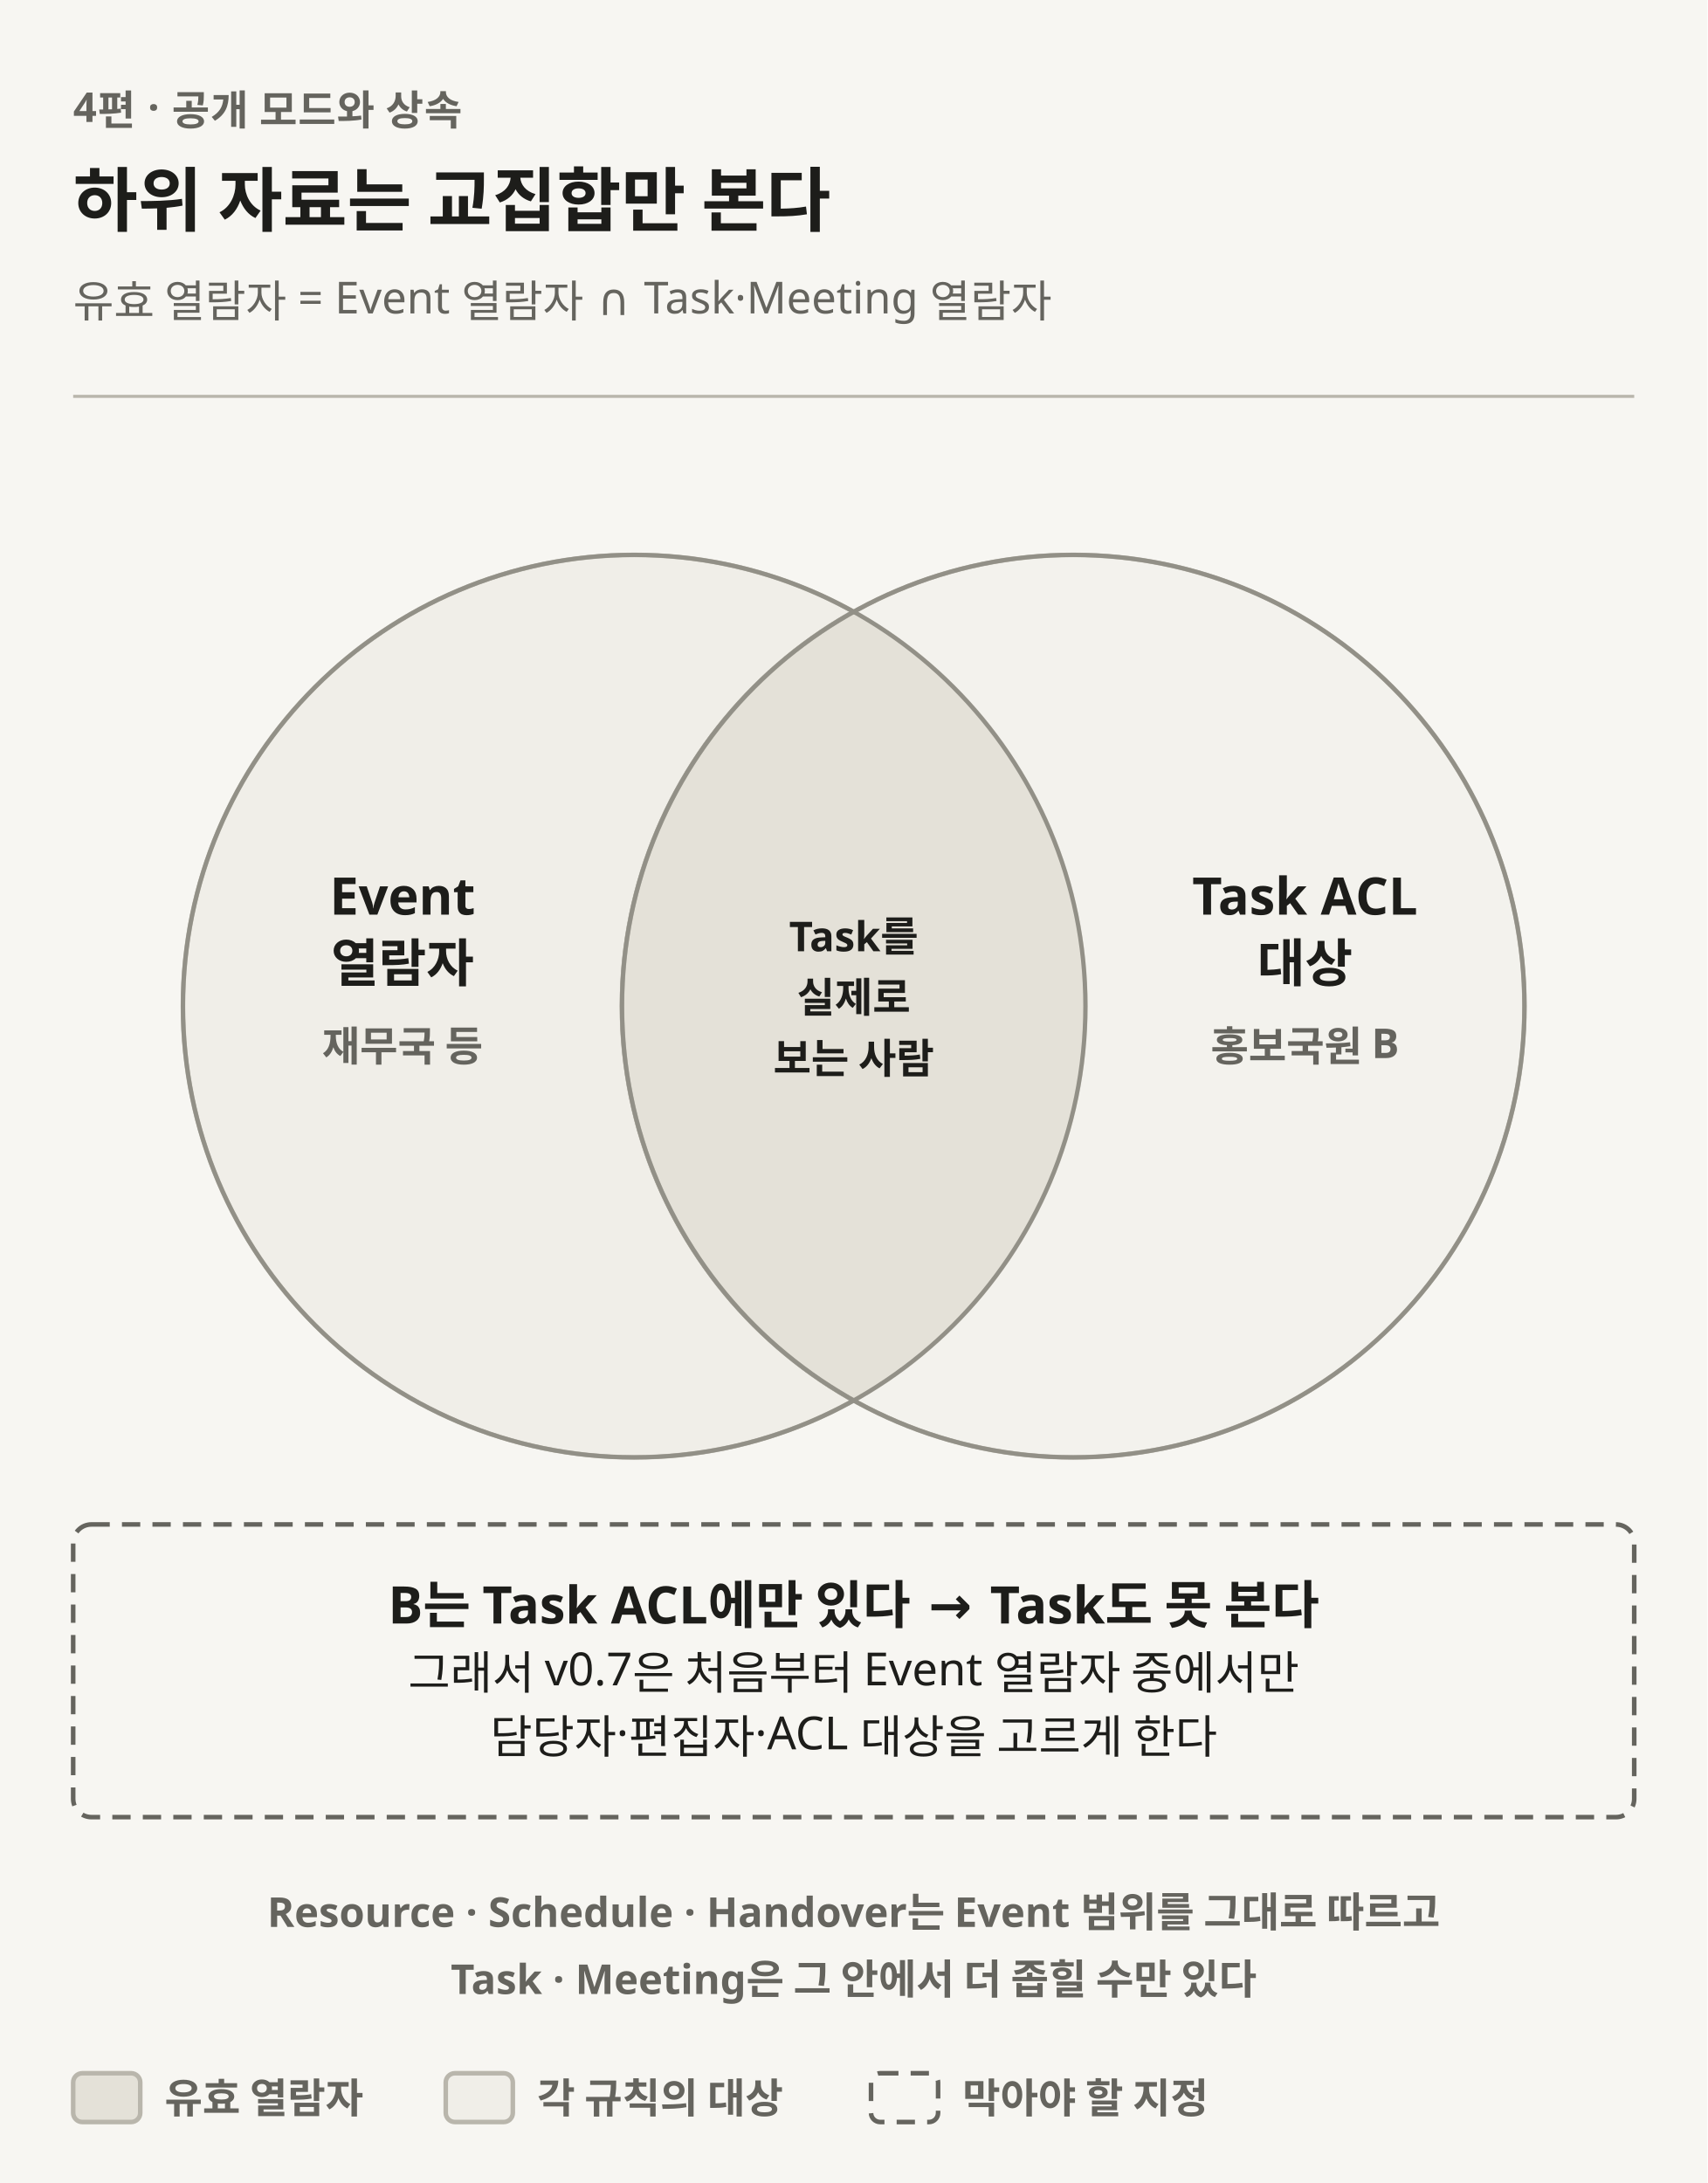
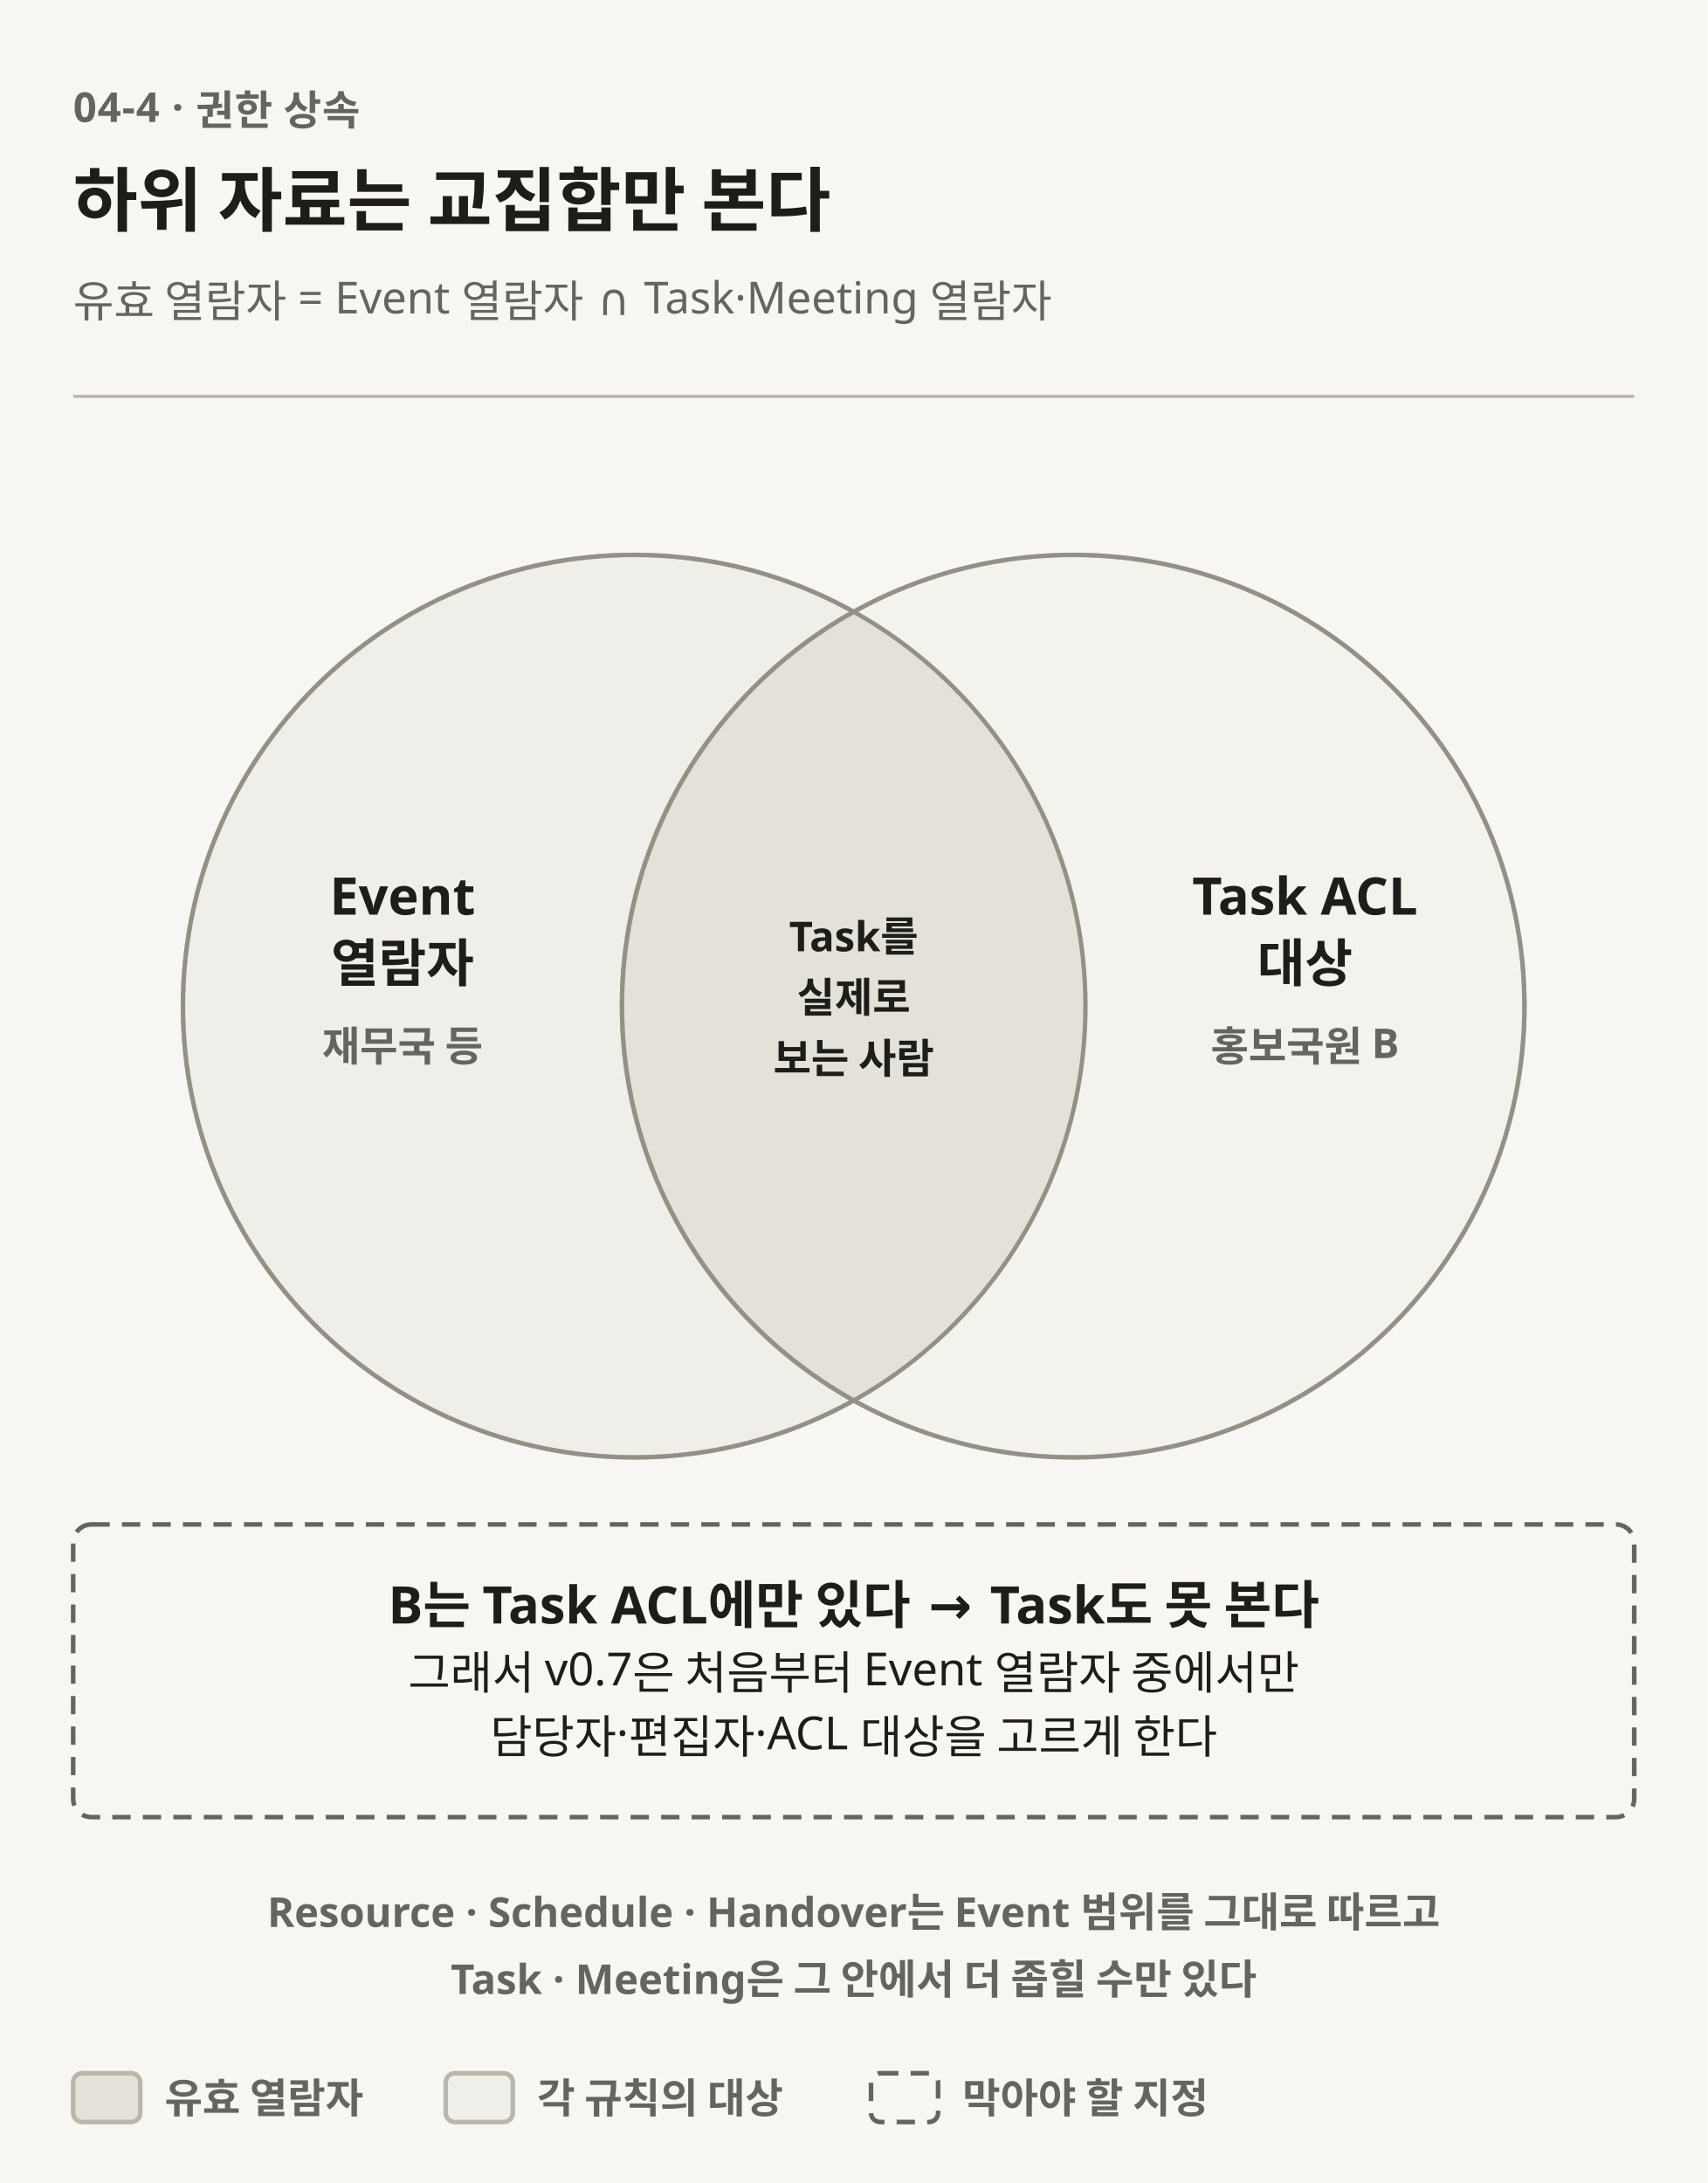
<svg xmlns="http://www.w3.org/2000/svg" viewBox="0 0 560 716" role="img" aria-labelledby="cpg-04b-event-scope-title cpg-04b-event-scope-desc">
  <defs>
    <marker id="cpg-04b-event-scope-a" markerWidth="10" markerHeight="8" refX="9" refY="4" orient="auto-start-reverse">
      <path d="M0,0 L10,4 L0,8 Z" fill="#1d1d1a" />
    </marker>
    <marker id="cpg-04b-event-scope-m" markerWidth="10" markerHeight="8" refX="9" refY="4" orient="auto-start-reverse">
      <path d="M0,0 L10,4 L0,8 Z" fill="#65645e" />
    </marker>
  </defs>
  <style>.bg{fill:#f7f6f2}.rule{stroke:#b9b6ac;stroke-width:1;fill:none}.node{fill:#f7f6f2;stroke:#b9b6ac;stroke-width:1.5}.zone{fill:#f0eee8;stroke:#b9b6ac;stroke-width:1.5}.deep{fill:#e4e1d8;stroke:#b9b6ac;stroke-width:1.5}.focal{fill:#1d1d1a;stroke:#1d1d1a;stroke-width:1.5}.outside{fill:#f7f6f2;stroke:#65645e;stroke-width:1.5;stroke-dasharray:6 4}.flow{stroke:#1d1d1a;stroke-width:2;fill:none;marker-end:url(#cpg-04b-event-scope-a)}.dash{stroke:#65645e;stroke-width:1.8;fill:none;stroke-dasharray:7 5;marker-end:url(#cpg-04b-event-scope-m)}.line{stroke:#1d1d1a;stroke-width:2;fill:none}.soft{stroke:#929087;stroke-width:1.4;fill:none}.boundary{stroke:#65645e;stroke-width:1.5;fill:none;stroke-dasharray:8 6}.mask{fill:#f7f6f2;stroke:none}.tag{font:600 13.5px 'Pretendard','Noto Sans KR','Apple SD Gothic Neo','Malgun Gothic',sans-serif;fill:#65645e;letter-spacing:.02em}.title{font:700 23px 'Pretendard','Noto Sans KR','Apple SD Gothic Neo','Malgun Gothic',sans-serif;fill:#1d1d1a}.subtitle{font:400 14.5px 'Pretendard','Noto Sans KR','Apple SD Gothic Neo','Malgun Gothic',sans-serif;fill:#65645e}.name{font:700 17px 'Pretendard','Noto Sans KR','Apple SD Gothic Neo','Malgun Gothic',sans-serif;fill:#1d1d1a}.body{font:400 15px 'Pretendard','Noto Sans KR','Apple SD Gothic Neo','Malgun Gothic',sans-serif;fill:#1d1d1a}.code{font:500 14px 'D2Coding','JetBrains Mono','Consolas',monospace;fill:#1d1d1a}.small{font:600 13.5px 'Pretendard','Noto Sans KR','Apple SD Gothic Neo','Malgun Gothic',sans-serif;fill:#65645e}.lab{font:700 13.5px 'Pretendard','Noto Sans KR','Apple SD Gothic Neo','Malgun Gothic',sans-serif;fill:#1d1d1a}.inv{fill:#f7f6f2}.big{font:800 22px 'Pretendard','Noto Sans KR','Apple SD Gothic Neo','Malgun Gothic',sans-serif;fill:#1d1d1a}</style>
  <rect class="bg" width="560" height="716" />
-   <text class="tag" x="24" y="40">4편 · 공개 모드와 상속</text>
+   <text class="tag" x="24" y="40">04-4 · 권한 상속</text>
  <text class="title" x="24" y="74">하위 자료는 교집합만 본다</text>
  <text class="subtitle" x="24" y="104">유효 열람자 = Event 열람자 ∩ Task·Meeting 열람자</text>
  <line class="rule" x1="24" y1="130" x2="536" y2="130" />
  <defs>
    <clipPath id="cpg-04b-event-scope-clip">
      <circle cx="208" cy="330" r="148" />
    </clipPath>
  </defs>
  <circle class="zone" cx="208" cy="330" r="148" />
  <circle class="zone" cx="352" cy="330" r="148" style="fill-opacity:.55" />
  <circle class="deep" cx="352" cy="330" r="148" clip-path="url(#cpg-04b-event-scope-clip)" />
  <circle cx="208" cy="330" r="148" class="soft" />
  <circle cx="352" cy="330" r="148" class="soft" />
  <text class="name" x="132" y="300" text-anchor="middle">Event</text>
  <text class="name" x="132" y="322" text-anchor="middle">열람자</text>
  <text class="small" x="132" y="348" text-anchor="middle">재무국 등</text>
  <text class="name" x="428" y="300" text-anchor="middle">Task ACL</text>
  <text class="name" x="428" y="322" text-anchor="middle">대상</text>
  <text class="small" x="428" y="348" text-anchor="middle">홍보국원 B</text>
  <text class="lab" x="280" y="312" text-anchor="middle">Task를</text>
  <text class="lab" x="280" y="332" text-anchor="middle">실제로</text>
  <text class="lab" x="280" y="352" text-anchor="middle">보는 사람</text>
  <rect class="outside" x="24" y="500" width="512" height="96" rx="6" />
  <text class="name" x="280" y="532.5" text-anchor="middle">B는 Task ACL에만 있다 → Task도 못 본다</text>
  <text class="body" x="280" y="554.0" text-anchor="middle">그래서 v0.7은 처음부터 Event 열람자 중에서만</text>
  <text class="body" x="280" y="575.0" text-anchor="middle">담당자·편집자·ACL 대상을 고르게 한다</text>
  <text class="small" x="280" y="632" text-anchor="middle">Resource · Schedule · Handover는 Event 범위를 그대로 따르고</text>
  <text class="small" x="280" y="654" text-anchor="middle">Task · Meeting은 그 안에서 더 좁힐 수만 있다</text>
  <rect class="deep" x="24" y="680" width="22" height="16" rx="3" />
  <text class="small" x="54" y="693">유효 열람자</text>
  <rect class="zone" x="146.2" y="680" width="22" height="16" rx="3" />
  <text class="small" x="176.2" y="693">각 규칙의 대상</text>
  <rect class="outside" x="285.68" y="680" width="22" height="16" rx="3" />
  <text class="small" x="315.68" y="693">막아야 할 지정</text>
</svg>
